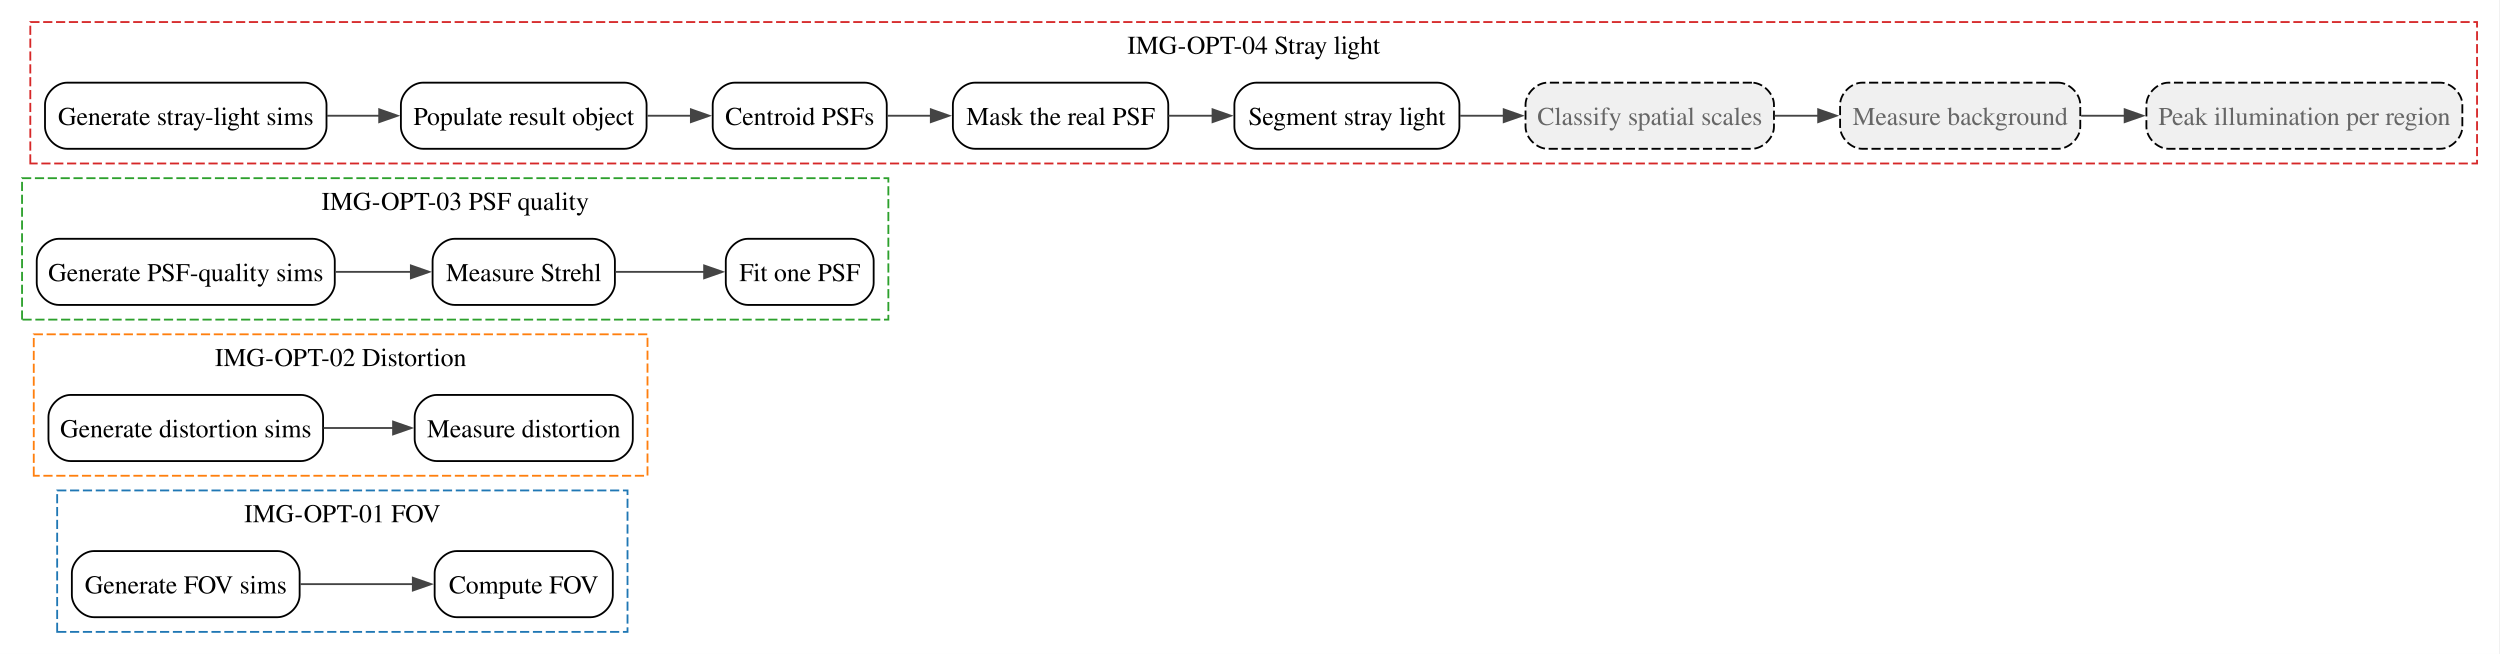
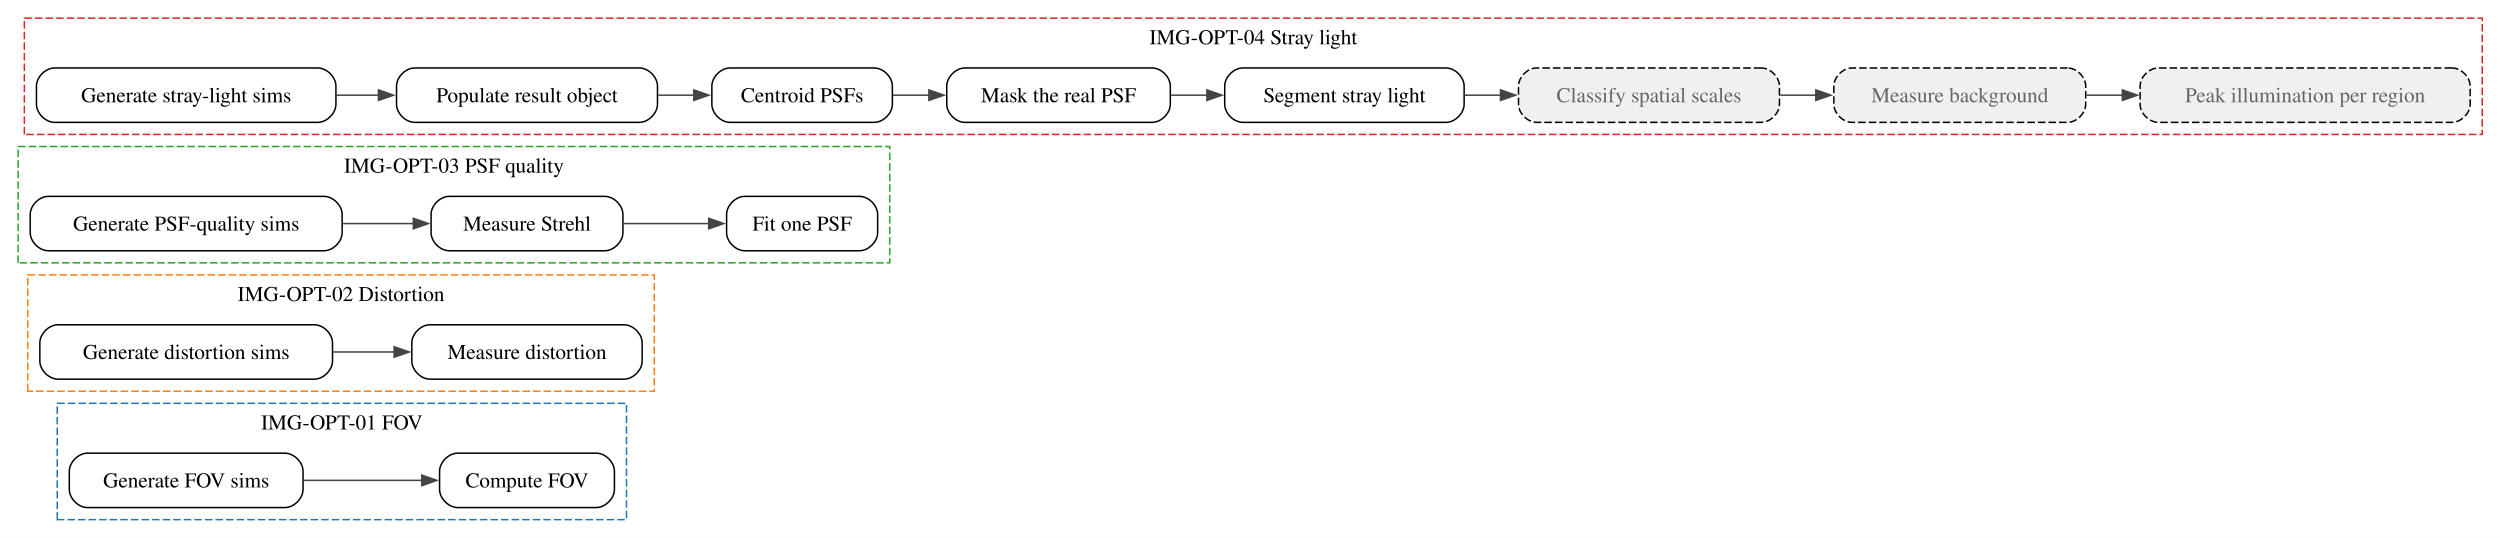
- <svg xmlns="http://www.w3.org/2000/svg" width="1361pt" height="356pt" viewBox="0.00 0.00 1361.00 356.00">
+ <svg xmlns="http://www.w3.org/2000/svg" width="1655pt" height="356pt" viewBox="0.00 0.00 1655.00 356.00">
  <g id="graph0" class="graph" transform="scale(1 1) rotate(0) translate(4 352)">
-     <polygon fill="white" stroke="none" points="-4,4 -4,-352 1356.5,-352 1356.5,4 -4,4" />
+     <polygon fill="white" stroke="none" points="-4,4 -4,-352 1651.25,-352 1651.25,4 -4,4" />
    <g id="clust1" class="cluster">
-       <polygon fill="none" stroke="#1f77b4" stroke-dasharray="5,2" points="27.12,-8 27.12,-85 337.62,-85 337.62,-8 27.12,-8" />
-       <text xml:space="preserve" text-anchor="middle" x="182.38" y="-67.7" font-family="Times,serif" font-size="14.00">IMG-OPT-01 FOV</text>
+       <polygon fill="none" stroke="#1f77b4" stroke-dasharray="5,2" points="33.88,-8 33.88,-85 410.75,-85 410.75,-8 33.88,-8" />
+       <text xml:space="preserve" text-anchor="middle" x="222.31" y="-67.7" font-family="Times,serif" font-size="14.00">IMG-OPT-01 FOV</text>
    </g>
    <g id="clust2" class="cluster">
-       <polygon fill="none" stroke="#ff7f0e" stroke-dasharray="5,2" points="14.38,-93 14.38,-170 348.5,-170 348.5,-93 14.38,-93" />
-       <text xml:space="preserve" text-anchor="middle" x="181.44" y="-152.7" font-family="Times,serif" font-size="14.00">IMG-OPT-02 Distortion</text>
+       <polygon fill="none" stroke="#ff7f0e" stroke-dasharray="5,2" points="14.38,-93 14.38,-170 429.12,-170 429.12,-93 14.38,-93" />
+       <text xml:space="preserve" text-anchor="middle" x="221.75" y="-152.7" font-family="Times,serif" font-size="14.00">IMG-OPT-02 Distortion</text>
    </g>
    <g id="clust3" class="cluster">
-       <polygon fill="none" stroke="#2ca02c" stroke-dasharray="5,2" points="8,-178 8,-255 479.62,-255 479.62,-178 8,-178" />
-       <text xml:space="preserve" text-anchor="middle" x="243.81" y="-237.7" font-family="Times,serif" font-size="14.00">IMG-OPT-03 PSF quality</text>
+       <polygon fill="none" stroke="#2ca02c" stroke-dasharray="5,2" points="8,-178 8,-255 585,-255 585,-178 8,-178" />
+       <text xml:space="preserve" text-anchor="middle" x="296.5" y="-237.7" font-family="Times,serif" font-size="14.00">IMG-OPT-03 PSF quality</text>
    </g>
    <g id="clust4" class="cluster">
-       <polygon fill="none" stroke="#d62728" stroke-dasharray="5,2" points="12.5,-263 12.5,-340 1344.5,-340 1344.5,-263 12.5,-263" />
-       <text xml:space="preserve" text-anchor="middle" x="678.5" y="-322.7" font-family="Times,serif" font-size="14.00">IMG-OPT-04 Stray light</text>
+       <polygon fill="none" stroke="#d62728" stroke-dasharray="5,2" points="12.12,-263 12.12,-340 1639.25,-340 1639.25,-263 12.12,-263" />
+       <text xml:space="preserve" text-anchor="middle" x="825.69" y="-322.7" font-family="Times,serif" font-size="14.00">IMG-OPT-04 Stray light</text>
    </g>
    <g id="node1" class="node">
-       <path fill="white" stroke="black" d="M147.12,-52C147.12,-52 47.12,-52 47.12,-52 41.12,-52 35.12,-46 35.12,-40 35.12,-40 35.12,-28 35.12,-28 35.12,-22 41.12,-16 47.12,-16 47.12,-16 147.12,-16 147.12,-16 153.12,-16 159.12,-22 159.12,-28 159.12,-28 159.12,-40 159.12,-40 159.12,-46 153.12,-52 147.12,-52" />
-       <text xml:space="preserve" text-anchor="middle" x="97.12" y="-28.95" font-family="Times,serif" font-size="14.00">Generate FOV sims</text>
+       <path fill="white" stroke="black" d="M184.62,-52C184.62,-52 53.87,-52 53.87,-52 47.88,-52 41.88,-46 41.88,-40 41.88,-40 41.88,-28 41.88,-28 41.88,-22 47.88,-16 53.88,-16 53.88,-16 184.62,-16 184.62,-16 190.62,-16 196.62,-22 196.62,-28 196.62,-28 196.62,-40 196.62,-40 196.62,-46 190.62,-52 184.62,-52" />
+       <text xml:space="preserve" text-anchor="middle" x="119.25" y="-29.32" font-family="Times,serif" font-size="14.00">Generate FOV sims</text>
    </g>
    <g id="node2" class="node">
-       <path fill="white" stroke="black" d="M317.62,-52C317.62,-52 244.62,-52 244.62,-52 238.62,-52 232.62,-46 232.62,-40 232.62,-40 232.62,-28 232.62,-28 232.62,-22 238.62,-16 244.62,-16 244.62,-16 317.62,-16 317.62,-16 323.62,-16 329.62,-22 329.62,-28 329.62,-28 329.62,-40 329.62,-40 329.62,-46 323.62,-52 317.62,-52" />
-       <text xml:space="preserve" text-anchor="middle" x="281.12" y="-28.95" font-family="Times,serif" font-size="14.00">Compute FOV</text>
+       <path fill="white" stroke="black" d="M390.75,-52C390.75,-52 299,-52 299,-52 293,-52 287,-46 287,-40 287,-40 287,-28 287,-28 287,-22 293,-16 299,-16 299,-16 390.75,-16 390.75,-16 396.75,-16 402.75,-22 402.75,-28 402.75,-28 402.75,-40 402.75,-40 402.75,-46 396.75,-52 390.75,-52" />
+       <text xml:space="preserve" text-anchor="middle" x="344.88" y="-29.32" font-family="Times,serif" font-size="14.00">Compute FOV</text>
    </g>
    <g id="edge1" class="edge">
-       <path fill="none" stroke="#444444" d="M159.49,-34C179.33,-34 201.28,-34 220.96,-34" />
-       <polygon fill="#444444" stroke="#444444" points="220.74,-37.5 230.74,-34 220.74,-30.5 220.74,-37.5" />
+       <path fill="none" stroke="#444444" d="M196.9,-34C222.33,-34 250.46,-34 275.25,-34" />
+       <polygon fill="#444444" stroke="#444444" points="275.24,-37.5 285.24,-34 275.24,-30.5 275.24,-37.5" />
    </g>
    <g id="node3" class="node">
-       <path fill="white" stroke="black" d="M159.88,-137C159.88,-137 34.37,-137 34.37,-137 28.37,-137 22.38,-131 22.38,-125 22.38,-125 22.38,-113 22.38,-113 22.38,-107 28.38,-101 34.38,-101 34.38,-101 159.88,-101 159.88,-101 165.88,-101 171.88,-107 171.88,-113 171.88,-113 171.88,-125 171.88,-125 171.88,-131 165.88,-137 159.88,-137" />
-       <text xml:space="preserve" text-anchor="middle" x="97.12" y="-113.95" font-family="Times,serif" font-size="14.00">Generate distortion sims</text>
+       <path fill="white" stroke="black" d="M204.12,-137C204.12,-137 34.37,-137 34.37,-137 28.38,-137 22.38,-131 22.38,-125 22.38,-125 22.38,-113 22.38,-113 22.38,-107 28.38,-101 34.38,-101 34.38,-101 204.12,-101 204.12,-101 210.12,-101 216.12,-107 216.12,-113 216.12,-113 216.12,-125 216.12,-125 216.12,-131 210.12,-137 204.12,-137" />
+       <text xml:space="preserve" text-anchor="middle" x="119.25" y="-114.33" font-family="Times,serif" font-size="14.00">Generate distortion sims</text>
    </g>
    <g id="node4" class="node">
-       <path fill="white" stroke="black" d="M328.5,-137C328.5,-137 233.75,-137 233.75,-137 227.75,-137 221.75,-131 221.75,-125 221.75,-125 221.75,-113 221.75,-113 221.75,-107 227.75,-101 233.75,-101 233.75,-101 328.5,-101 328.5,-101 334.5,-101 340.5,-107 340.5,-113 340.5,-113 340.5,-125 340.5,-125 340.5,-131 334.5,-137 328.5,-137" />
-       <text xml:space="preserve" text-anchor="middle" x="281.12" y="-113.95" font-family="Times,serif" font-size="14.00">Measure distortion</text>
+       <path fill="white" stroke="black" d="M409.12,-137C409.12,-137 280.62,-137 280.62,-137 274.62,-137 268.62,-131 268.62,-125 268.62,-125 268.62,-113 268.62,-113 268.62,-107 274.62,-101 280.62,-101 280.62,-101 409.12,-101 409.12,-101 415.12,-101 421.12,-107 421.12,-113 421.12,-113 421.12,-125 421.12,-125 421.12,-131 415.12,-137 409.12,-137" />
+       <text xml:space="preserve" text-anchor="middle" x="344.88" y="-114.33" font-family="Times,serif" font-size="14.00">Measure distortion</text>
    </g>
    <g id="edge2" class="edge">
-       <path fill="none" stroke="#444444" d="M172.15,-119C184.73,-119 197.77,-119 210.24,-119" />
-       <polygon fill="#444444" stroke="#444444" points="209.99,-122.5 219.99,-119 209.99,-115.5 209.99,-122.5" />
+       <path fill="none" stroke="#444444" d="M216.38,-119C229.98,-119 243.89,-119 257.29,-119" />
+       <polygon fill="#444444" stroke="#444444" points="256.9,-122.5 266.9,-119 256.9,-115.5 256.9,-122.5" />
    </g>
    <g id="node5" class="node">
-       <path fill="white" stroke="black" d="M166.25,-222C166.25,-222 28,-222 28,-222 22,-222 16,-216 16,-210 16,-210 16,-198 16,-198 16,-192 22,-186 28,-186 28,-186 166.25,-186 166.25,-186 172.25,-186 178.25,-192 178.25,-198 178.25,-198 178.25,-210 178.25,-210 178.25,-216 172.25,-222 166.25,-222" />
-       <text xml:space="preserve" text-anchor="middle" x="97.12" y="-198.95" font-family="Times,serif" font-size="14.00">Generate PSF-quality sims</text>
+       <path fill="white" stroke="black" d="M210.5,-222C210.5,-222 28,-222 28,-222 22,-222 16,-216 16,-210 16,-210 16,-198 16,-198 16,-192 22,-186 28,-186 28,-186 210.5,-186 210.5,-186 216.5,-186 222.5,-192 222.5,-198 222.5,-198 222.5,-210 222.5,-210 222.5,-216 216.5,-222 210.5,-222" />
+       <text xml:space="preserve" text-anchor="middle" x="119.25" y="-199.32" font-family="Times,serif" font-size="14.00">Generate PSF-quality sims</text>
+     </g>
+     <g id="node7" class="node">
+       <path fill="white" stroke="black" d="M396.38,-222C396.38,-222 293.38,-222 293.38,-222 287.38,-222 281.38,-216 281.38,-210 281.38,-210 281.38,-198 281.38,-198 281.38,-192 287.38,-186 293.38,-186 293.38,-186 396.38,-186 396.38,-186 402.38,-186 408.38,-192 408.38,-198 408.38,-198 408.38,-210 408.38,-210 408.38,-216 402.38,-222 396.38,-222" />
+       <text xml:space="preserve" text-anchor="middle" x="344.88" y="-199.32" font-family="Times,serif" font-size="14.00">Measure Strehl</text>
+     </g>
+     <g id="edge4" class="edge">
+       <path fill="none" stroke="#444444" d="M222.9,-204C238.73,-204 254.8,-204 269.85,-204" />
+       <polygon fill="#444444" stroke="#444444" points="269.61,-207.5 279.61,-204 269.61,-200.5 269.61,-207.5" />
    </g>
    <g id="node6" class="node">
-       <path fill="white" stroke="black" d="M318.75,-222C318.75,-222 243.5,-222 243.5,-222 237.5,-222 231.5,-216 231.5,-210 231.5,-210 231.5,-198 231.5,-198 231.5,-192 237.5,-186 243.5,-186 243.5,-186 318.75,-186 318.75,-186 324.75,-186 330.75,-192 330.75,-198 330.75,-198 330.75,-210 330.75,-210 330.75,-216 324.75,-222 318.75,-222" />
-       <text xml:space="preserve" text-anchor="middle" x="281.12" y="-198.95" font-family="Times,serif" font-size="14.00">Measure Strehl</text>
+       <path fill="white" stroke="black" d="M565,-222C565,-222 489,-222 489,-222 483,-222 477,-216 477,-210 477,-210 477,-198 477,-198 477,-192 483,-186 489,-186 489,-186 565,-186 565,-186 571,-186 577,-192 577,-198 577,-198 577,-210 577,-210 577,-216 571,-222 565,-222" />
+       <text xml:space="preserve" text-anchor="middle" x="527" y="-199.32" font-family="Times,serif" font-size="14.00">Fit one PSF</text>
    </g>
    <g id="edge3" class="edge">
-       <path fill="none" stroke="#444444" d="M178.75,-204C192.57,-204 206.72,-204 219.9,-204" />
-       <polygon fill="#444444" stroke="#444444" points="219.68,-207.5 229.68,-204 219.68,-200.5 219.68,-207.5" />
-     </g>
-     <g id="node7" class="node">
-       <path fill="white" stroke="black" d="M459.62,-222C459.62,-222 403.12,-222 403.12,-222 397.12,-222 391.12,-216 391.12,-210 391.12,-210 391.12,-198 391.12,-198 391.12,-192 397.12,-186 403.12,-186 403.12,-186 459.62,-186 459.62,-186 465.62,-186 471.62,-192 471.62,-198 471.62,-198 471.62,-210 471.62,-210 471.62,-216 465.62,-222 459.62,-222" />
-       <text xml:space="preserve" text-anchor="middle" x="431.38" y="-198.95" font-family="Times,serif" font-size="14.00">Fit one PSF</text>
-     </g>
-     <g id="edge4" class="edge">
-       <path fill="none" stroke="#444444" d="M331.08,-204C346.69,-204 363.99,-204 379.72,-204" />
-       <polygon fill="#444444" stroke="#444444" points="379.33,-207.5 389.33,-204 379.33,-200.5 379.33,-207.5" />
+       <path fill="none" stroke="#444444" d="M408.87,-204C427.19,-204 447.14,-204 465.31,-204" />
+       <polygon fill="#444444" stroke="#444444" points="465.14,-207.5 475.14,-204 465.14,-200.5 465.14,-207.5" />
    </g>
    <g id="node8" class="node">
-       <path fill="white" stroke="black" d="M161.75,-307C161.75,-307 32.5,-307 32.5,-307 26.5,-307 20.5,-301 20.5,-295 20.5,-295 20.5,-283 20.5,-283 20.5,-277 26.5,-271 32.5,-271 32.5,-271 161.75,-271 161.75,-271 167.75,-271 173.75,-277 173.75,-283 173.75,-283 173.75,-295 173.75,-295 173.75,-301 167.75,-307 161.75,-307" />
-       <text xml:space="preserve" text-anchor="middle" x="97.12" y="-283.95" font-family="Times,serif" font-size="14.00">Generate stray-light sims</text>
+       <path fill="white" stroke="black" d="M206.38,-307C206.38,-307 32.13,-307 32.13,-307 26.12,-307 20.13,-301 20.13,-295 20.13,-295 20.13,-283 20.13,-283 20.13,-277 26.13,-271 32.13,-271 32.13,-271 206.38,-271 206.38,-271 212.38,-271 218.38,-277 218.38,-283 218.38,-283 218.38,-295 218.38,-295 218.38,-301 212.38,-307 206.38,-307" />
+       <text xml:space="preserve" text-anchor="middle" x="119.25" y="-284.32" font-family="Times,serif" font-size="14.00">Generate stray-light sims</text>
    </g>
    <g id="node9" class="node">
-       <path fill="white" stroke="black" d="M336,-307C336,-307 226.25,-307 226.25,-307 220.25,-307 214.25,-301 214.25,-295 214.25,-295 214.25,-283 214.25,-283 214.25,-277 220.25,-271 226.25,-271 226.25,-271 336,-271 336,-271 342,-271 348,-277 348,-283 348,-283 348,-295 348,-295 348,-301 342,-307 336,-307" />
-       <text xml:space="preserve" text-anchor="middle" x="281.12" y="-283.95" font-family="Times,serif" font-size="14.00">Populate result object</text>
+       <path fill="white" stroke="black" d="M419.25,-307C419.25,-307 270.5,-307 270.5,-307 264.5,-307 258.5,-301 258.5,-295 258.5,-295 258.5,-283 258.5,-283 258.5,-277 264.5,-271 270.5,-271 270.5,-271 419.25,-271 419.25,-271 425.25,-271 431.25,-277 431.25,-283 431.25,-283 431.25,-295 431.25,-295 431.25,-301 425.25,-307 419.25,-307" />
+       <text xml:space="preserve" text-anchor="middle" x="344.88" y="-284.32" font-family="Times,serif" font-size="14.00">Populate result object</text>
    </g>
    <g id="edge5" class="edge">
-       <path fill="none" stroke="#444444" d="M173.99,-289C183.42,-289 193.08,-289 202.53,-289" />
-       <polygon fill="#444444" stroke="#444444" points="202.43,-292.5 212.43,-289 202.43,-285.5 202.43,-292.5" />
+       <path fill="none" stroke="#444444" d="M218.66,-289C227.99,-289 237.45,-289 246.77,-289" />
+       <polygon fill="#444444" stroke="#444444" points="246.53,-292.5 256.53,-289 246.53,-285.5 246.53,-292.5" />
    </g>
    <g id="node10" class="node">
-       <path fill="white" stroke="black" d="M466.75,-307C466.75,-307 396,-307 396,-307 390,-307 384,-301 384,-295 384,-295 384,-283 384,-283 384,-277 390,-271 396,-271 396,-271 466.75,-271 466.75,-271 472.75,-271 478.75,-277 478.75,-283 478.75,-283 478.75,-295 478.75,-295 478.75,-301 472.75,-307 466.75,-307" />
-       <text xml:space="preserve" text-anchor="middle" x="431.38" y="-283.95" font-family="Times,serif" font-size="14.00">Centroid PSFs</text>
+       <path fill="white" stroke="black" d="M574.75,-307C574.75,-307 479.25,-307 479.25,-307 473.25,-307 467.25,-301 467.25,-295 467.25,-295 467.25,-283 467.25,-283 467.25,-277 473.25,-271 479.25,-271 479.25,-271 574.75,-271 574.75,-271 580.75,-271 586.75,-277 586.75,-283 586.75,-283 586.75,-295 586.75,-295 586.75,-301 580.75,-307 574.75,-307" />
+       <text xml:space="preserve" text-anchor="middle" x="527" y="-284.32" font-family="Times,serif" font-size="14.00">Centroid PSFs</text>
    </g>
    <g id="edge6" class="edge">
-       <path fill="none" stroke="#444444" d="M348.45,-289C356.42,-289 364.52,-289 372.37,-289" />
-       <polygon fill="#444444" stroke="#444444" points="372.12,-292.5 382.12,-289 372.12,-285.5 372.12,-292.5" />
+       <path fill="none" stroke="#444444" d="M431.72,-289C439.69,-289 447.71,-289 455.52,-289" />
+       <polygon fill="#444444" stroke="#444444" points="455.28,-292.5 465.28,-289 455.28,-285.5 455.28,-292.5" />
+     </g>
+     <g id="node12" class="node">
+       <path fill="white" stroke="black" d="M758.75,-307C758.75,-307 634.75,-307 634.75,-307 628.75,-307 622.75,-301 622.75,-295 622.75,-295 622.75,-283 622.75,-283 622.75,-277 628.75,-271 634.75,-271 634.75,-271 758.75,-271 758.75,-271 764.75,-271 770.75,-277 770.75,-283 770.75,-283 770.75,-295 770.75,-295 770.75,-301 764.75,-307 758.75,-307" />
+       <text xml:space="preserve" text-anchor="middle" x="696.75" y="-284.32" font-family="Times,serif" font-size="14.00">Mask the real PSF</text>
+     </g>
+     <g id="edge8" class="edge">
+       <path fill="none" stroke="#444444" d="M587.14,-289C594.9,-289 602.97,-289 611.05,-289" />
+       <polygon fill="#444444" stroke="#444444" points="610.93,-292.5 620.93,-289 610.93,-285.5 610.93,-292.5" />
    </g>
    <g id="node11" class="node">
-       <path fill="white" stroke="black" d="M620,-307C620,-307 526.75,-307 526.75,-307 520.75,-307 514.75,-301 514.75,-295 514.75,-295 514.75,-283 514.75,-283 514.75,-277 520.75,-271 526.75,-271 526.75,-271 620,-271 620,-271 626,-271 632,-277 632,-283 632,-283 632,-295 632,-295 632,-301 626,-307 620,-307" />
-       <text xml:space="preserve" text-anchor="middle" x="573.38" y="-283.95" font-family="Times,serif" font-size="14.00">Mask the real PSF</text>
+       <path fill="white" stroke="black" d="M953.25,-307C953.25,-307 818.75,-307 818.75,-307 812.75,-307 806.75,-301 806.75,-295 806.75,-295 806.75,-283 806.75,-283 806.75,-277 812.75,-271 818.75,-271 818.75,-271 953.25,-271 953.25,-271 959.25,-271 965.25,-277 965.25,-283 965.25,-283 965.25,-295 965.25,-295 965.25,-301 959.25,-307 953.25,-307" />
+       <text xml:space="preserve" text-anchor="middle" x="886" y="-284.32" font-family="Times,serif" font-size="14.00">Segment stray light</text>
+     </g>
+     <g id="node13" class="node">
+       <path fill="#f0f0f0" stroke="black" stroke-dasharray="5,2" d="M1162,-307C1162,-307 1013.25,-307 1013.25,-307 1007.25,-307 1001.25,-301 1001.25,-295 1001.25,-295 1001.25,-283 1001.25,-283 1001.25,-277 1007.25,-271 1013.25,-271 1013.25,-271 1162,-271 1162,-271 1168,-271 1174,-277 1174,-283 1174,-283 1174,-295 1174,-295 1174,-301 1168,-307 1162,-307" />
+       <text xml:space="preserve" text-anchor="middle" x="1087.62" y="-284.32" font-family="Times,serif" font-size="14.00" fill="#666666">Classify spatial scales</text>
+     </g>
+     <g id="edge9" class="edge">
+       <path fill="none" stroke="#444444" d="M965.61,-289C973.47,-289 981.52,-289 989.54,-289" />
+       <polygon fill="#444444" stroke="#444444" points="989.33,-292.5 999.33,-289 989.33,-285.5 989.33,-292.5" />
    </g>
    <g id="edge7" class="edge">
-       <path fill="none" stroke="#444444" d="M478.99,-289C486.67,-289 494.77,-289 502.86,-289" />
-       <polygon fill="#444444" stroke="#444444" points="502.74,-292.5 512.74,-289 502.74,-285.5 502.74,-292.5" />
-     </g>
-     <g id="node12" class="node">
-       <path fill="white" stroke="black" d="M778.5,-307C778.5,-307 680,-307 680,-307 674,-307 668,-301 668,-295 668,-295 668,-283 668,-283 668,-277 674,-271 680,-271 680,-271 778.5,-271 778.5,-271 784.5,-271 790.5,-277 790.5,-283 790.5,-283 790.5,-295 790.5,-295 790.5,-301 784.5,-307 778.5,-307" />
-       <text xml:space="preserve" text-anchor="middle" x="729.25" y="-283.95" font-family="Times,serif" font-size="14.00">Segment stray light</text>
-     </g>
-     <g id="edge8" class="edge">
-       <path fill="none" stroke="#444444" d="M632.11,-289C639.99,-289 648.16,-289 656.26,-289" />
-       <polygon fill="#444444" stroke="#444444" points="656.11,-292.5 666.11,-289 656.11,-285.5 656.11,-292.5" />
-     </g>
-     <g id="node13" class="node">
-       <path fill="#f0f0f0" stroke="black" stroke-dasharray="5,2" d="M949.75,-307C949.75,-307 838.5,-307 838.5,-307 832.5,-307 826.5,-301 826.5,-295 826.5,-295 826.5,-283 826.5,-283 826.5,-277 832.5,-271 838.5,-271 838.5,-271 949.75,-271 949.75,-271 955.75,-271 961.75,-277 961.75,-283 961.75,-283 961.75,-295 961.75,-295 961.75,-301 955.75,-307 949.75,-307" />
-       <text xml:space="preserve" text-anchor="middle" x="894.12" y="-283.95" font-family="Times,serif" font-size="14.00" fill="#666666">Classify spatial scales</text>
-     </g>
-     <g id="edge9" class="edge">
-       <path fill="none" stroke="#444444" d="M790.9,-289C798.71,-289 806.79,-289 814.83,-289" />
-       <polygon fill="#444444" stroke="#444444" points="814.62,-292.5 824.62,-289 814.62,-285.5 814.62,-292.5" />
+       <path fill="none" stroke="#444444" d="M771.22,-289C779.09,-289 787.16,-289 795.19,-289" />
+       <polygon fill="#444444" stroke="#444444" points="794.98,-292.5 804.98,-289 794.98,-285.5 794.98,-292.5" />
    </g>
    <g id="node14" class="node">
-       <path fill="#f0f0f0" stroke="black" stroke-dasharray="5,2" d="M1116.5,-307C1116.5,-307 1009.75,-307 1009.75,-307 1003.75,-307 997.75,-301 997.75,-295 997.75,-295 997.75,-283 997.75,-283 997.75,-277 1003.75,-271 1009.75,-271 1009.75,-271 1116.5,-271 1116.5,-271 1122.5,-271 1128.5,-277 1128.5,-283 1128.5,-283 1128.5,-295 1128.5,-295 1128.5,-301 1122.5,-307 1116.5,-307" />
-       <text xml:space="preserve" text-anchor="middle" x="1063.12" y="-283.95" font-family="Times,serif" font-size="14.00" fill="#666666">Measure background</text>
+       <path fill="#f0f0f0" stroke="black" stroke-dasharray="5,2" d="M1364.75,-307C1364.75,-307 1222,-307 1222,-307 1216,-307 1210,-301 1210,-295 1210,-295 1210,-283 1210,-283 1210,-277 1216,-271 1222,-271 1222,-271 1364.75,-271 1364.75,-271 1370.75,-271 1376.75,-277 1376.75,-283 1376.75,-283 1376.75,-295 1376.75,-295 1376.75,-301 1370.75,-307 1364.75,-307" />
+       <text xml:space="preserve" text-anchor="middle" x="1293.38" y="-284.32" font-family="Times,serif" font-size="14.00" fill="#666666">Measure background</text>
    </g>
    <g id="edge10" class="edge">
-       <path fill="none" stroke="#444444" d="M962.09,-289C969.89,-289 977.9,-289 985.81,-289" />
-       <polygon fill="#444444" stroke="#444444" points="985.81,-292.5 995.81,-289 985.81,-285.5 985.81,-292.5" />
+       <path fill="none" stroke="#444444" d="M1174.44,-289C1182.26,-289 1190.21,-289 1198.1,-289" />
+       <polygon fill="#444444" stroke="#444444" points="1198.07,-292.5 1208.07,-289 1198.07,-285.5 1198.07,-292.5" />
    </g>
    <g id="node15" class="node">
-       <path fill="#f0f0f0" stroke="black" stroke-dasharray="5,2" d="M1324.5,-307C1324.5,-307 1176.5,-307 1176.5,-307 1170.5,-307 1164.5,-301 1164.5,-295 1164.5,-295 1164.5,-283 1164.5,-283 1164.5,-277 1170.5,-271 1176.5,-271 1176.5,-271 1324.5,-271 1324.5,-271 1330.5,-271 1336.5,-277 1336.5,-283 1336.5,-283 1336.5,-295 1336.5,-295 1336.5,-301 1330.5,-307 1324.5,-307" />
-       <text xml:space="preserve" text-anchor="middle" x="1250.5" y="-283.95" font-family="Times,serif" font-size="14.00" fill="#666666">Peak illumination per region</text>
+       <path fill="#f0f0f0" stroke="black" stroke-dasharray="5,2" d="M1619.25,-307C1619.25,-307 1424.75,-307 1424.75,-307 1418.75,-307 1412.75,-301 1412.75,-295 1412.75,-295 1412.75,-283 1412.75,-283 1412.75,-277 1418.75,-271 1424.75,-271 1424.75,-271 1619.25,-271 1619.25,-271 1625.25,-271 1631.25,-277 1631.25,-283 1631.25,-283 1631.25,-295 1631.25,-295 1631.25,-301 1625.25,-307 1619.25,-307" />
+       <text xml:space="preserve" text-anchor="middle" x="1522" y="-284.32" font-family="Times,serif" font-size="14.00" fill="#666666">Peak illumination per region</text>
    </g>
    <g id="edge11" class="edge">
-       <path fill="none" stroke="#444444" d="M1128.96,-289C1136.7,-289 1144.72,-289 1152.78,-289" />
-       <polygon fill="#444444" stroke="#444444" points="1152.66,-292.5 1162.66,-289 1152.66,-285.5 1152.66,-292.5" />
+       <path fill="none" stroke="#444444" d="M1377.15,-289C1384.97,-289 1393,-289 1401.08,-289" />
+       <polygon fill="#444444" stroke="#444444" points="1401,-292.5 1411,-289 1401,-285.5 1401,-292.5" />
    </g>
  </g>
</svg>
